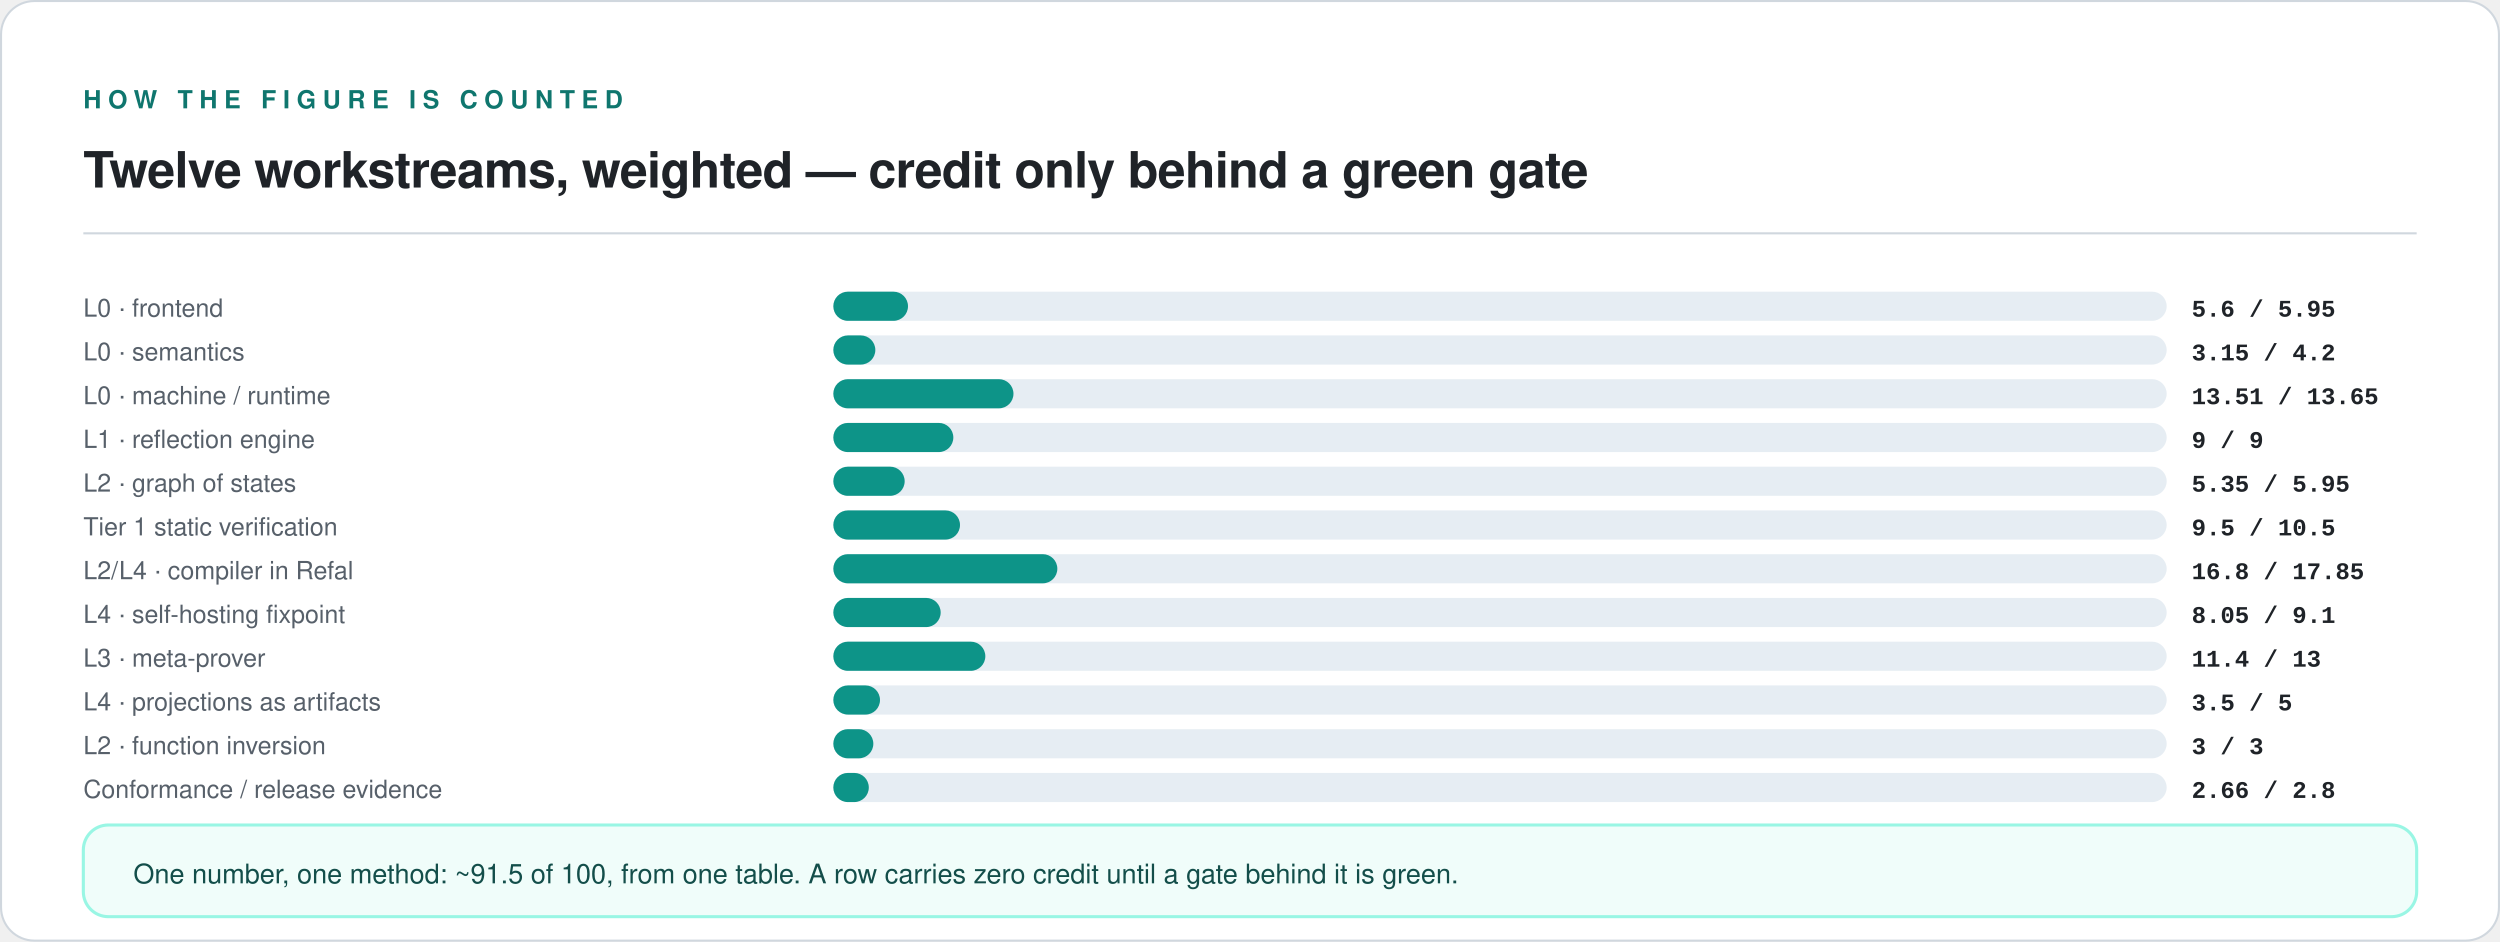
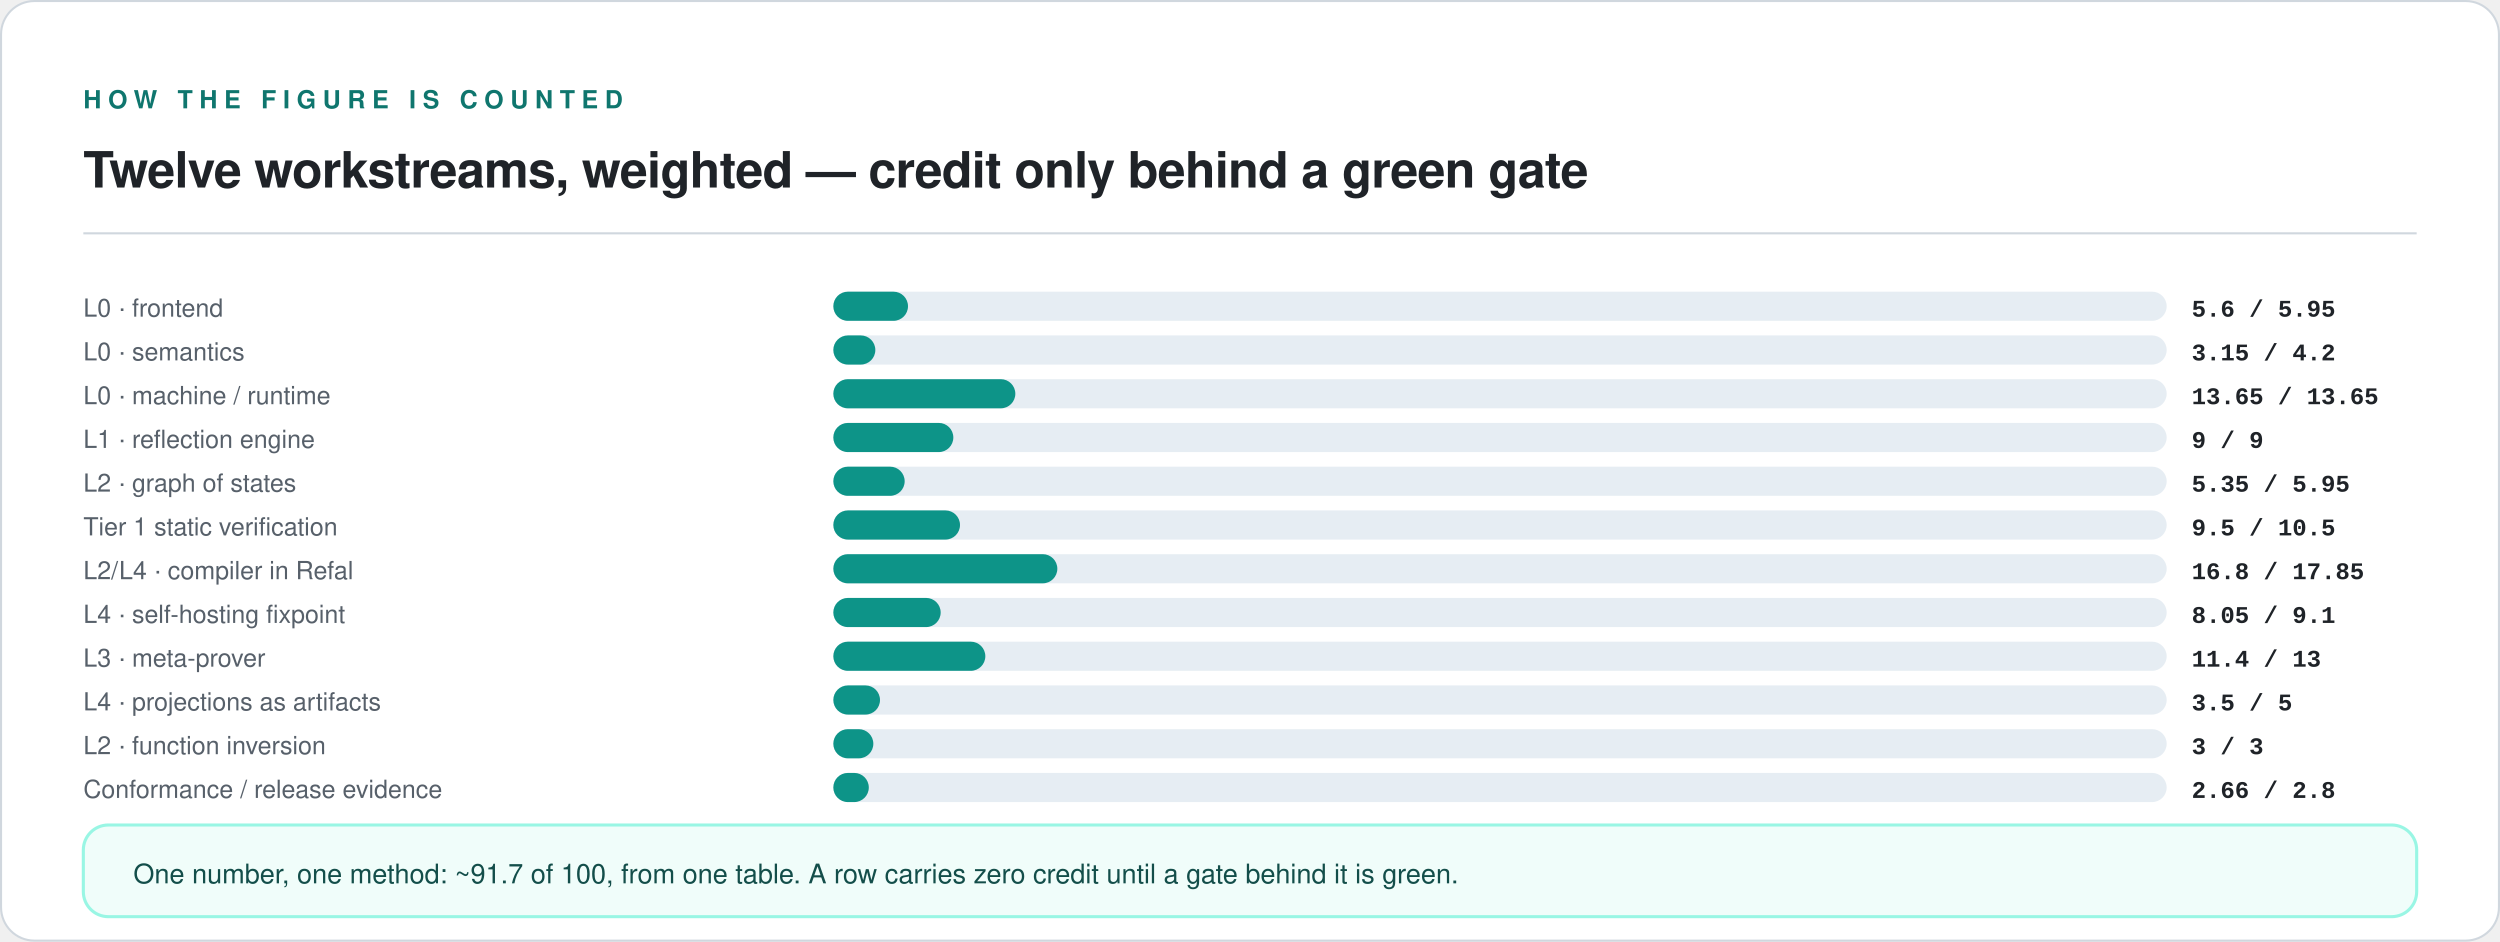
<svg xmlns="http://www.w3.org/2000/svg" viewBox="0 0 1200 452" width="1200" height="452" role="img" aria-labelledby="t d">
  <rect x="0.5" y="0.5" width="1199" height="451" rx="16" fill="#FFFFFF" stroke="#D0D7DE" stroke-width="1" />
  <text x="40" y="52" font-family="ui-sans-serif, -apple-system, 'Segoe UI', Helvetica, Arial, sans-serif" font-size="12" font-weight="600" letter-spacing="3.2" fill="#0F766E">HOW THE FIGURE IS COUNTED</text>
  <text x="40" y="90" font-family="ui-sans-serif, -apple-system, 'Segoe UI', Helvetica, Arial, sans-serif" font-size="24" font-weight="600" letter-spacing="-0.3" fill="#1F2328">Twelve workstreams, weighted — credit only behind a green gate</text>
  <line x1="40" y1="112" x2="1160" y2="112" stroke="#D0D7DE" stroke-width="1" />
  <text x="40" y="152" font-family="ui-sans-serif, -apple-system, 'Segoe UI', Helvetica, Arial, sans-serif" font-size="12" fill="#57606A">L0 · frontend</text>
  <rect x="400" y="140" width="640" height="14" rx="7" fill="#E6EDF3" />
  <rect x="400" y="140" width="35.84" height="14" rx="7" fill="#0D9488" />
  <text x="1052" y="152" font-family="ui-monospace, SFMono-Regular, 'SF Mono', Menlo, Consolas, 'Liberation Mono', monospace" font-size="11.5" font-weight="600" fill="#1F2328">5.6 / 5.95</text>
  <text x="40" y="173" font-family="ui-sans-serif, -apple-system, 'Segoe UI', Helvetica, Arial, sans-serif" font-size="12" fill="#57606A">L0 · semantics</text>
  <rect x="400" y="161" width="640" height="14" rx="7" fill="#E6EDF3" />
  <rect x="400" y="161" width="20.16" height="14" rx="7" fill="#0D9488" />
  <text x="1052" y="173" font-family="ui-monospace, SFMono-Regular, 'SF Mono', Menlo, Consolas, 'Liberation Mono', monospace" font-size="11.5" font-weight="600" fill="#1F2328">3.15 / 4.2</text>
  <text x="40" y="194" font-family="ui-sans-serif, -apple-system, 'Segoe UI', Helvetica, Arial, sans-serif" font-size="12" fill="#57606A">L0 · machine / runtime</text>
  <rect x="400" y="182" width="640" height="14" rx="7" fill="#E6EDF3" />
-   <rect x="400" y="182" width="86.464" height="14" rx="7" fill="#0D9488" />
-   <text x="1052" y="194" font-family="ui-monospace, SFMono-Regular, 'SF Mono', Menlo, Consolas, 'Liberation Mono', monospace" font-size="11.5" font-weight="600" fill="#1F2328">13.51 / 13.65</text>
+   <rect x="400" y="182" width="87.36" height="14" rx="7" fill="#0D9488" />
+   <text x="1052" y="194" font-family="ui-monospace, SFMono-Regular, 'SF Mono', Menlo, Consolas, 'Liberation Mono', monospace" font-size="11.5" font-weight="600" fill="#1F2328">13.65 / 13.65</text>
  <text x="40" y="215" font-family="ui-sans-serif, -apple-system, 'Segoe UI', Helvetica, Arial, sans-serif" font-size="12" fill="#57606A">L1 · reflection engine</text>
  <rect x="400" y="203" width="640" height="14" rx="7" fill="#E6EDF3" />
  <rect x="400" y="203" width="57.6" height="14" rx="7" fill="#0D9488" />
  <text x="1052" y="215" font-family="ui-monospace, SFMono-Regular, 'SF Mono', Menlo, Consolas, 'Liberation Mono', monospace" font-size="11.5" font-weight="600" fill="#1F2328">9 / 9</text>
  <text x="40" y="236" font-family="ui-sans-serif, -apple-system, 'Segoe UI', Helvetica, Arial, sans-serif" font-size="12" fill="#57606A">L2 · graph of states</text>
  <rect x="400" y="224" width="640" height="14" rx="7" fill="#E6EDF3" />
  <rect x="400" y="224" width="34.24" height="14" rx="7" fill="#0D9488" />
  <text x="1052" y="236" font-family="ui-monospace, SFMono-Regular, 'SF Mono', Menlo, Consolas, 'Liberation Mono', monospace" font-size="11.5" font-weight="600" fill="#1F2328">5.35 / 5.95</text>
  <text x="40" y="257" font-family="ui-sans-serif, -apple-system, 'Segoe UI', Helvetica, Arial, sans-serif" font-size="12" fill="#57606A">Tier 1 static verification</text>
  <rect x="400" y="245" width="640" height="14" rx="7" fill="#E6EDF3" />
  <rect x="400" y="245" width="60.8" height="14" rx="7" fill="#0D9488" />
  <text x="1052" y="257" font-family="ui-monospace, SFMono-Regular, 'SF Mono', Menlo, Consolas, 'Liberation Mono', monospace" font-size="11.5" font-weight="600" fill="#1F2328">9.5 / 10.5</text>
  <text x="40" y="278" font-family="ui-sans-serif, -apple-system, 'Segoe UI', Helvetica, Arial, sans-serif" font-size="12" fill="#57606A">L2/L4 · compiler in Refal</text>
  <rect x="400" y="266" width="640" height="14" rx="7" fill="#E6EDF3" />
  <rect x="400" y="266" width="107.52" height="14" rx="7" fill="#0D9488" />
  <text x="1052" y="278" font-family="ui-monospace, SFMono-Regular, 'SF Mono', Menlo, Consolas, 'Liberation Mono', monospace" font-size="11.5" font-weight="600" fill="#1F2328">16.8 / 17.85</text>
  <text x="40" y="299" font-family="ui-sans-serif, -apple-system, 'Segoe UI', Helvetica, Arial, sans-serif" font-size="12" fill="#57606A">L4 · self-hosting fixpoint</text>
  <rect x="400" y="287" width="640" height="14" rx="7" fill="#E6EDF3" />
  <rect x="400" y="287" width="51.52" height="14" rx="7" fill="#0D9488" />
  <text x="1052" y="299" font-family="ui-monospace, SFMono-Regular, 'SF Mono', Menlo, Consolas, 'Liberation Mono', monospace" font-size="11.5" font-weight="600" fill="#1F2328">8.05 / 9.1</text>
  <text x="40" y="320" font-family="ui-sans-serif, -apple-system, 'Segoe UI', Helvetica, Arial, sans-serif" font-size="12" fill="#57606A">L3 · meta-prover</text>
  <rect x="400" y="308" width="640" height="14" rx="7" fill="#E6EDF3" />
  <rect x="400" y="308" width="72.96" height="14" rx="7" fill="#0D9488" />
  <text x="1052" y="320" font-family="ui-monospace, SFMono-Regular, 'SF Mono', Menlo, Consolas, 'Liberation Mono', monospace" font-size="11.5" font-weight="600" fill="#1F2328">11.4 / 13</text>
  <text x="40" y="341" font-family="ui-sans-serif, -apple-system, 'Segoe UI', Helvetica, Arial, sans-serif" font-size="12" fill="#57606A">L4 · projections as artifacts</text>
  <rect x="400" y="329" width="640" height="14" rx="7" fill="#E6EDF3" />
  <rect x="400" y="329" width="22.4" height="14" rx="7" fill="#0D9488" />
  <text x="1052" y="341" font-family="ui-monospace, SFMono-Regular, 'SF Mono', Menlo, Consolas, 'Liberation Mono', monospace" font-size="11.5" font-weight="600" fill="#1F2328">3.5 / 5</text>
  <text x="40" y="362" font-family="ui-sans-serif, -apple-system, 'Segoe UI', Helvetica, Arial, sans-serif" font-size="12" fill="#57606A">L2 · function inversion</text>
  <rect x="400" y="350" width="640" height="14" rx="7" fill="#E6EDF3" />
  <rect x="400" y="350" width="19.2" height="14" rx="7" fill="#0D9488" />
  <text x="1052" y="362" font-family="ui-monospace, SFMono-Regular, 'SF Mono', Menlo, Consolas, 'Liberation Mono', monospace" font-size="11.5" font-weight="600" fill="#1F2328">3 / 3</text>
  <text x="40" y="383" font-family="ui-sans-serif, -apple-system, 'Segoe UI', Helvetica, Arial, sans-serif" font-size="12" fill="#57606A">Conformance / release evidence</text>
  <rect x="400" y="371" width="640" height="14" rx="7" fill="#E6EDF3" />
  <rect x="400" y="371" width="17.024" height="14" rx="7" fill="#0D9488" />
  <text x="1052" y="383" font-family="ui-monospace, SFMono-Regular, 'SF Mono', Menlo, Consolas, 'Liberation Mono', monospace" font-size="11.5" font-weight="600" fill="#1F2328">2.66 / 2.8</text>
  <rect x="40" y="396" width="1120" height="44" rx="12" fill="#F0FDFA" stroke="#99F6E4" stroke-width="1.5" />
-   <text x="64" y="424" font-family="ui-sans-serif, -apple-system, 'Segoe UI', Helvetica, Arial, sans-serif" font-size="13" fill="#134E4A">One number, one method: ~91.5 of 100, from one table. A row carries zero credit until a gate behind it is green.</text>
+   <text x="64" y="424" font-family="ui-sans-serif, -apple-system, 'Segoe UI', Helvetica, Arial, sans-serif" font-size="13" fill="#134E4A">One number, one method: ~91.7 of 100, from one table. A row carries zero credit until a gate behind it is green.</text>
</svg>
